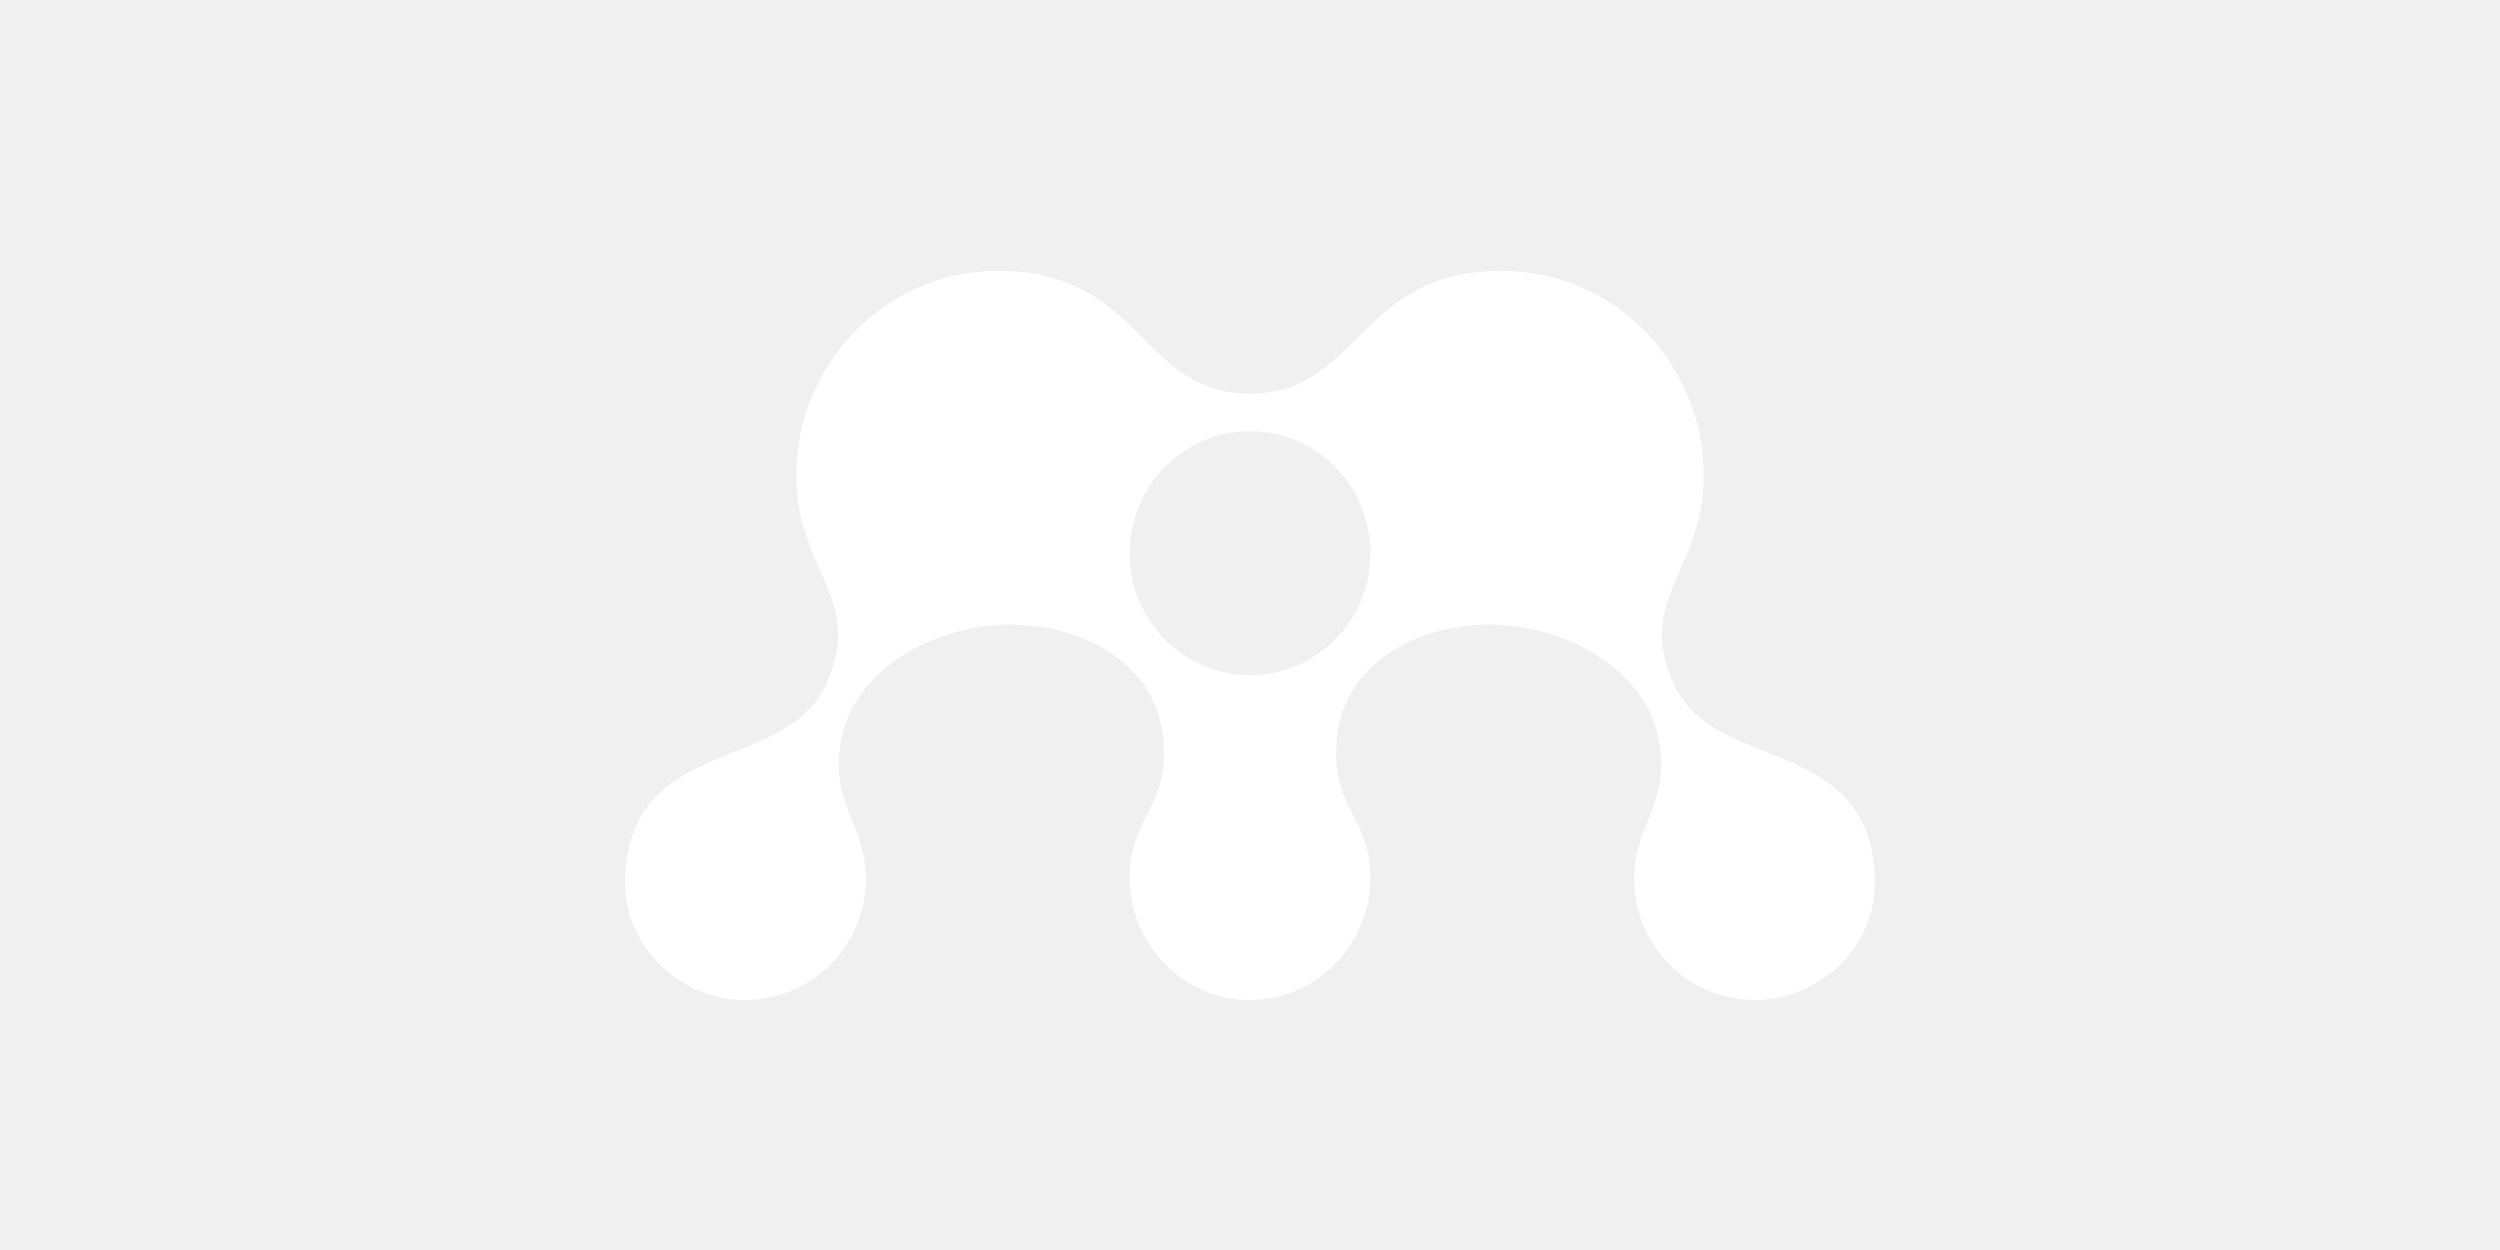
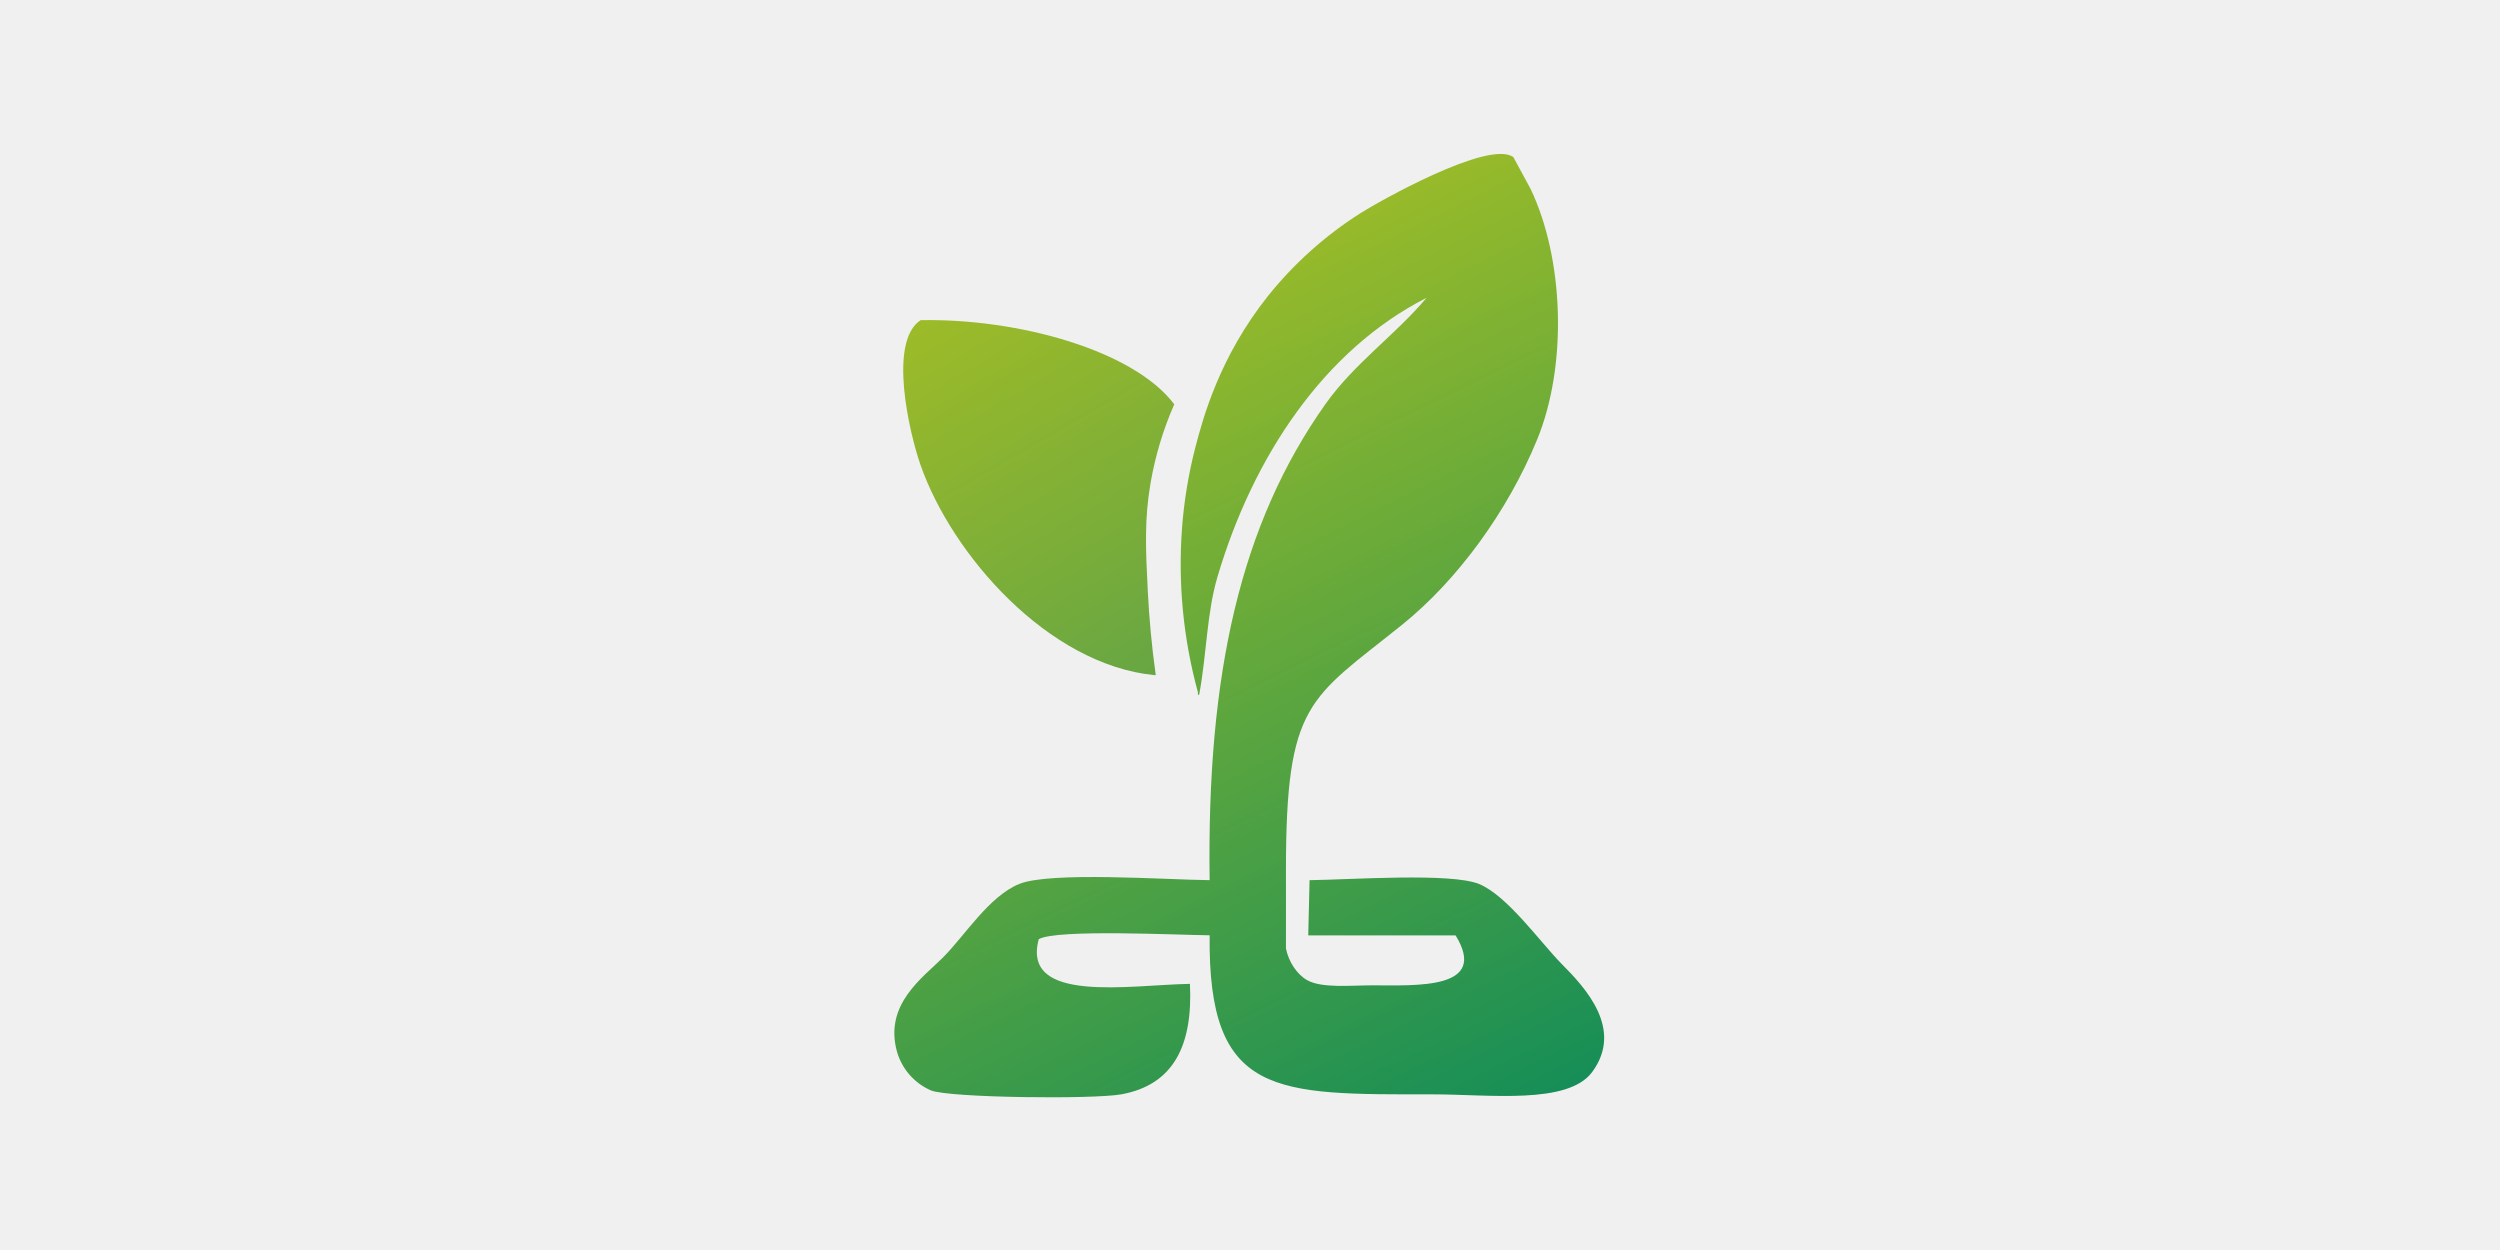
<svg xmlns="http://www.w3.org/2000/svg" width="120" height="60" viewBox="0 0 120 60" fill="none">
-   <path d="M89.997 42.144C89.759 35.293 82.37 37.118 80.38 32.915C78.437 28.811 81.778 27.404 81.778 22.824C81.778 17.399 77.438 13 72.084 13C65.172 13 65.269 18.895 60 18.895C54.732 18.895 54.828 13 47.916 13C42.562 13 38.222 17.399 38.222 22.824C38.222 27.404 41.563 28.811 39.62 32.915C37.63 37.118 30.241 35.293 30.003 42.144C29.891 45.376 32.591 48 35.782 48C38.974 48 41.579 45.378 41.561 42.144C41.547 39.5 39.761 38.558 40.403 35.407H40.404C40.919 32.772 43.703 30.515 47.296 30.061C51.322 29.552 55.872 31.567 55.872 36.117C55.872 38.934 54.225 39.315 54.225 42.144C54.225 45.252 56.725 48 59.996 48C63.267 48 65.775 45.252 65.775 42.144C65.775 39.315 64.129 38.934 64.129 36.117C64.129 31.567 68.677 29.552 72.704 30.061C76.297 30.515 79.081 32.772 79.596 35.407H79.597C80.238 38.558 78.453 39.5 78.439 42.144C78.421 45.378 81.026 48 84.218 48C87.409 48 90.109 45.376 89.997 42.144ZM60.004 32.408C56.813 32.408 54.225 29.786 54.225 26.552C54.225 23.317 56.813 20.695 60.004 20.695C63.196 20.695 65.783 23.317 65.783 26.552C65.783 29.786 63.196 32.408 60.004 32.408Z" fill="white" />
+   <path fill-rule="evenodd" clip-rule="evenodd" d="M62.796 44.898C62.816 44.015 62.837 43.132 62.859 42.248C64.776 42.227 69.643 41.876 70.998 42.433C72.353 42.99 73.938 45.235 74.973 46.282C76.087 47.405 77.949 49.391 76.424 51.457C75.261 53.036 71.478 52.529 68.79 52.529C61.255 52.529 57.975 52.692 58.063 44.894C56.508 44.88 50.715 44.59 49.861 45.08C49.011 48.209 54.264 47.272 57.117 47.225C57.262 50.177 56.334 52.066 53.835 52.526C52.486 52.774 45.562 52.697 44.686 52.34C44.289 52.167 43.935 51.908 43.651 51.58C43.367 51.252 43.16 50.865 43.046 50.447C42.448 48.199 44.283 46.938 45.255 45.967C46.32 44.902 47.467 43.029 48.914 42.433C50.4 41.822 55.956 42.227 58.063 42.248C57.921 32.322 59.549 25.151 63.616 19.403C65.015 17.43 66.959 16.094 68.474 14.296C63.543 16.803 60.146 21.928 58.445 27.668C57.919 29.437 57.931 31.338 57.561 33.347H57.498V33.22C56.8 30.668 56.542 28.015 56.735 25.376C56.832 24.064 57.045 22.763 57.373 21.489C57.757 20.015 58.544 17.124 60.866 14.203C62.106 12.657 63.591 11.325 65.261 10.258C66.097 9.718 71.483 6.673 72.643 7.545L73.464 9.059C75.052 12.366 75.268 17.484 73.778 21.11C72.377 24.523 69.971 27.846 67.278 30.007C62.852 33.563 61.727 33.69 61.726 41.743V45.529C61.855 46.165 62.249 46.764 62.735 47.043C63.435 47.446 64.835 47.296 65.893 47.296C68.014 47.296 71.472 47.507 69.868 44.898H62.796Z" fill="url(#paint0_linear_2314_125)" />
+   <path fill-rule="evenodd" clip-rule="evenodd" d="M44.187 15.368C48.874 15.275 54.421 16.82 56.364 19.407C55.834 20.615 55.452 21.883 55.227 23.184C54.927 24.937 54.989 26.324 55.097 28.431C55.16 29.647 55.276 30.978 55.476 32.407H55.413C50.306 31.904 45.688 26.628 44.182 22.311C43.66 20.814 42.614 16.405 44.187 15.368Z" fill="url(#paint1_linear_2314_125)" />
+   <defs>
+     <linearGradient id="paint0_linear_2314_125" x1="51.84" y1="16.606" x2="70.323" y2="54.67" gradientUnits="userSpaceOnUse">
+       <stop stop-color="#97BA2A" />
+       <stop offset="1" stop-color="#168E57" />
+     </linearGradient>
+     <linearGradient id="paint1_linear_2314_125" x1="46.266" y1="14.165" x2="56.467" y2="31.833" gradientUnits="userSpaceOnUse">
+       <stop stop-color="#9DBB28" />
+       <stop offset="1" stop-color="#67A643" />
+     </linearGradient>
+   </defs>
</svg>
